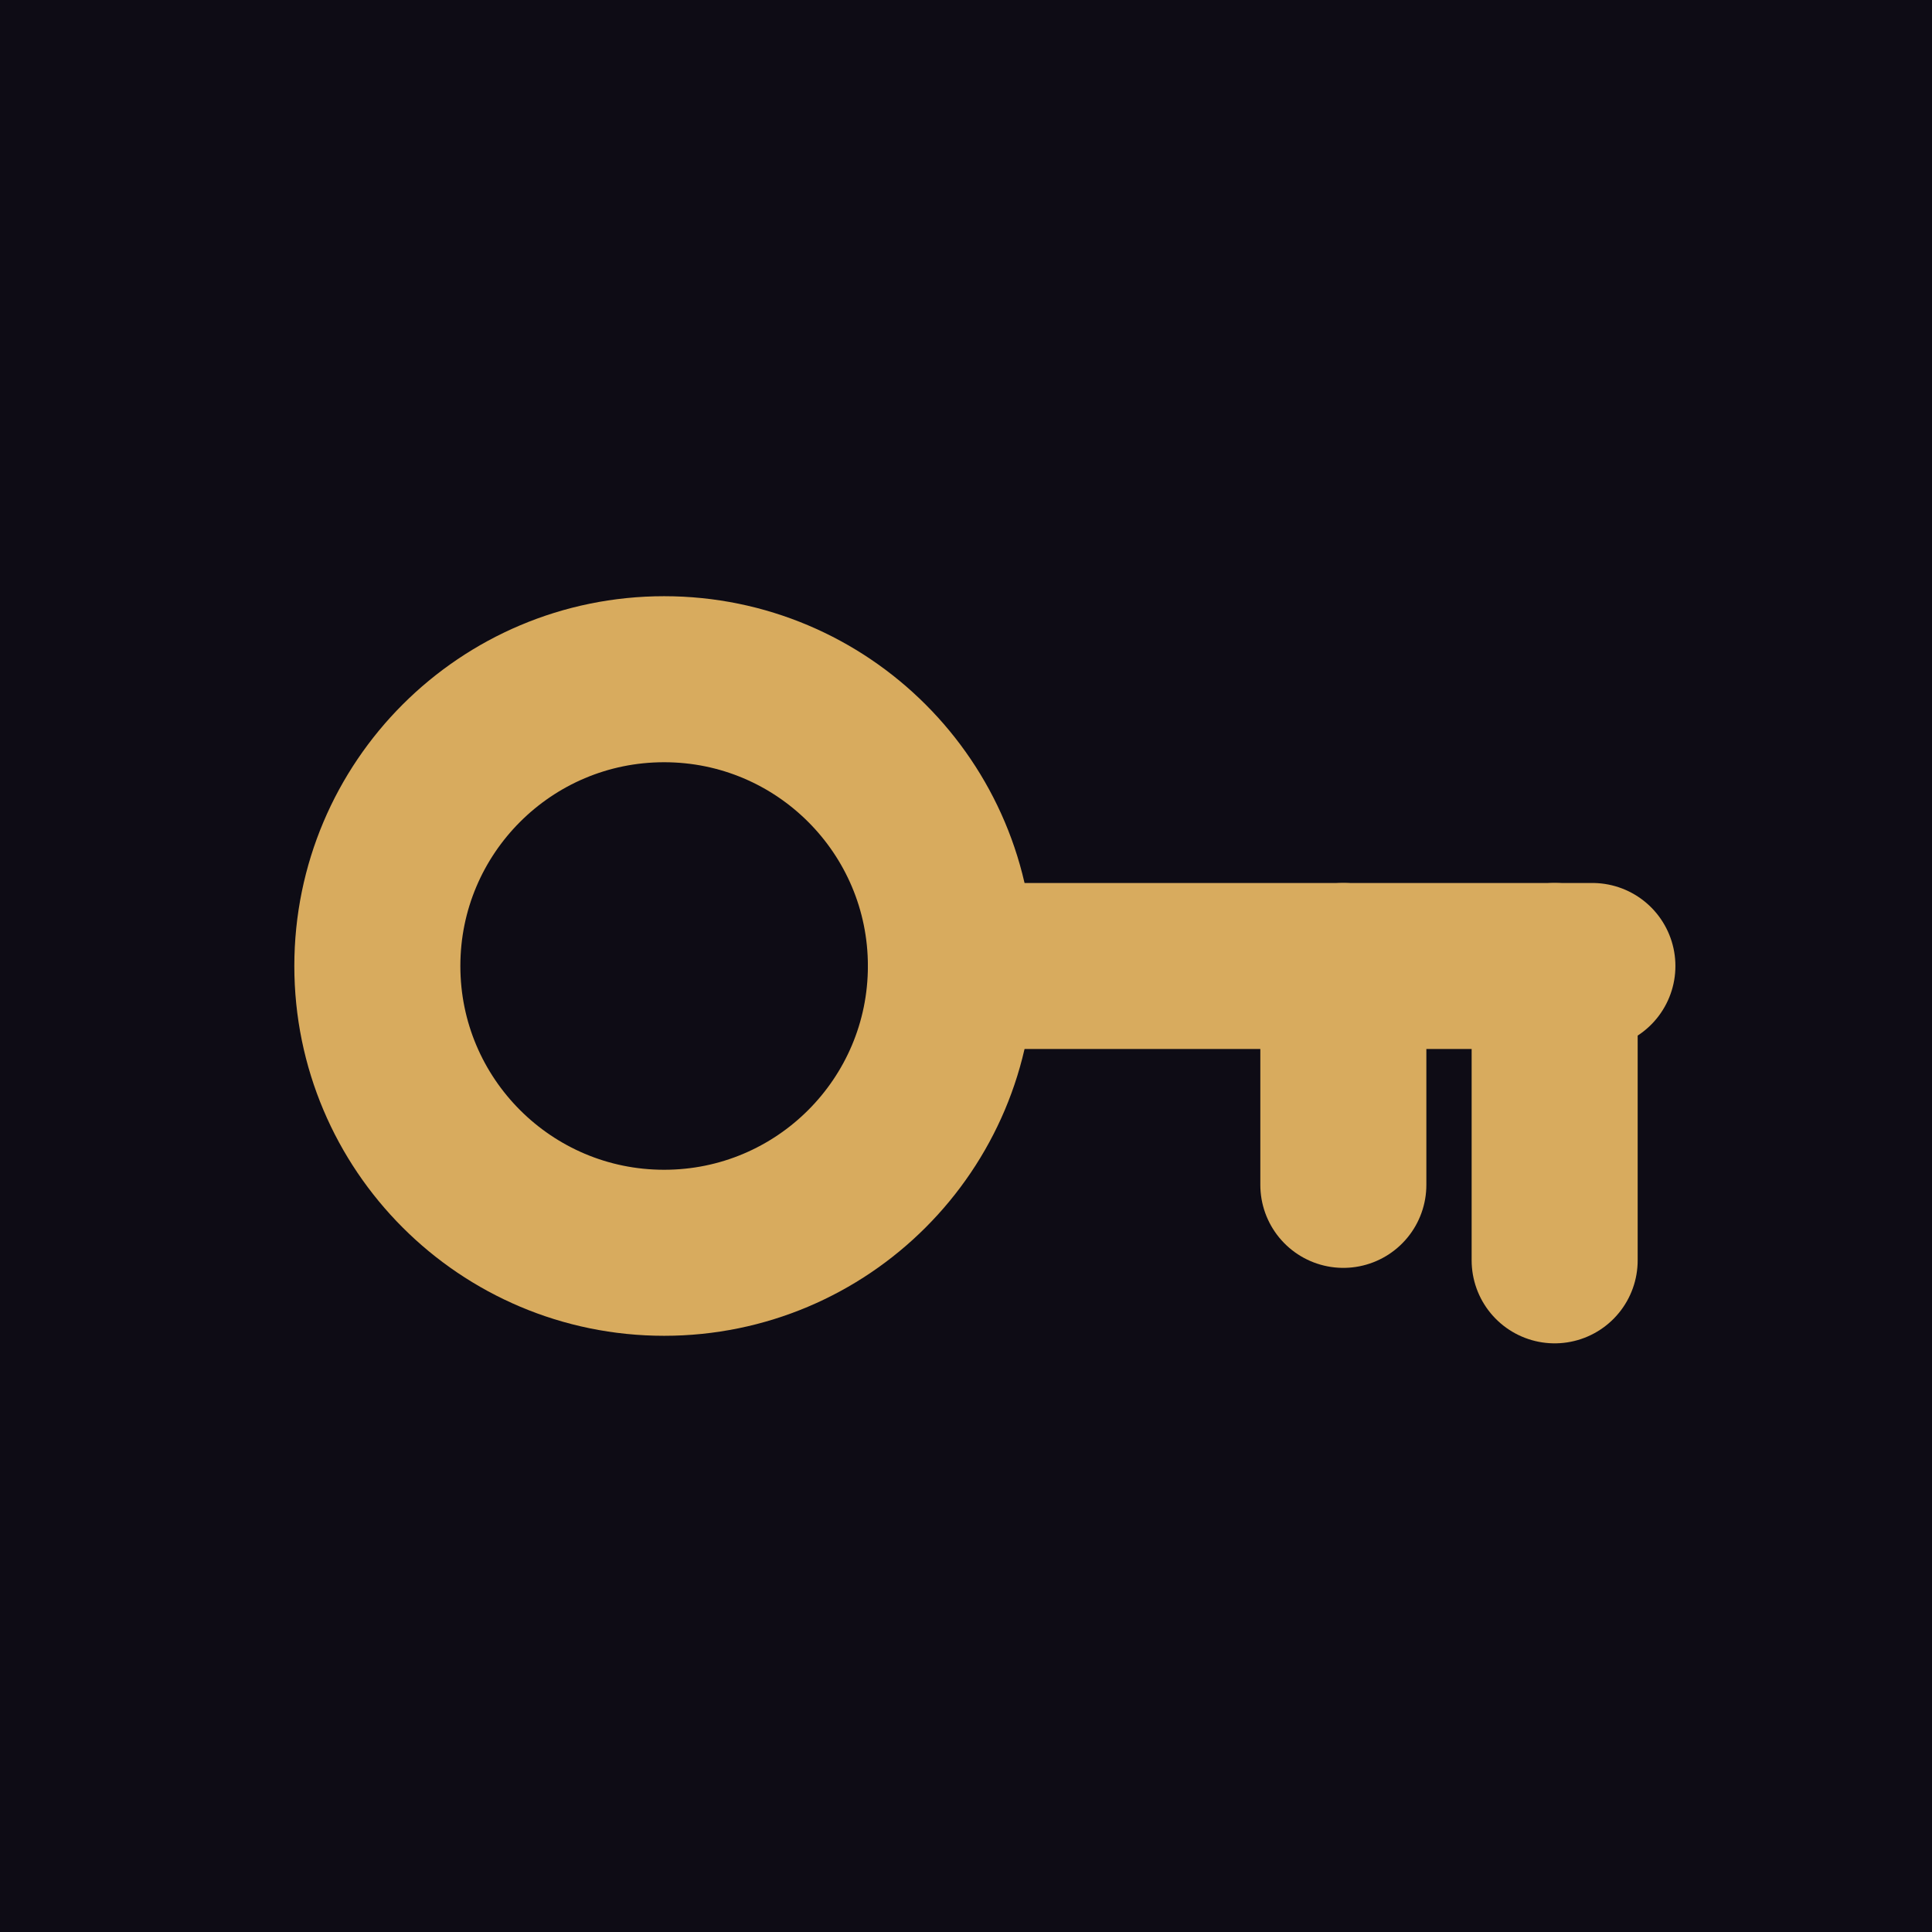
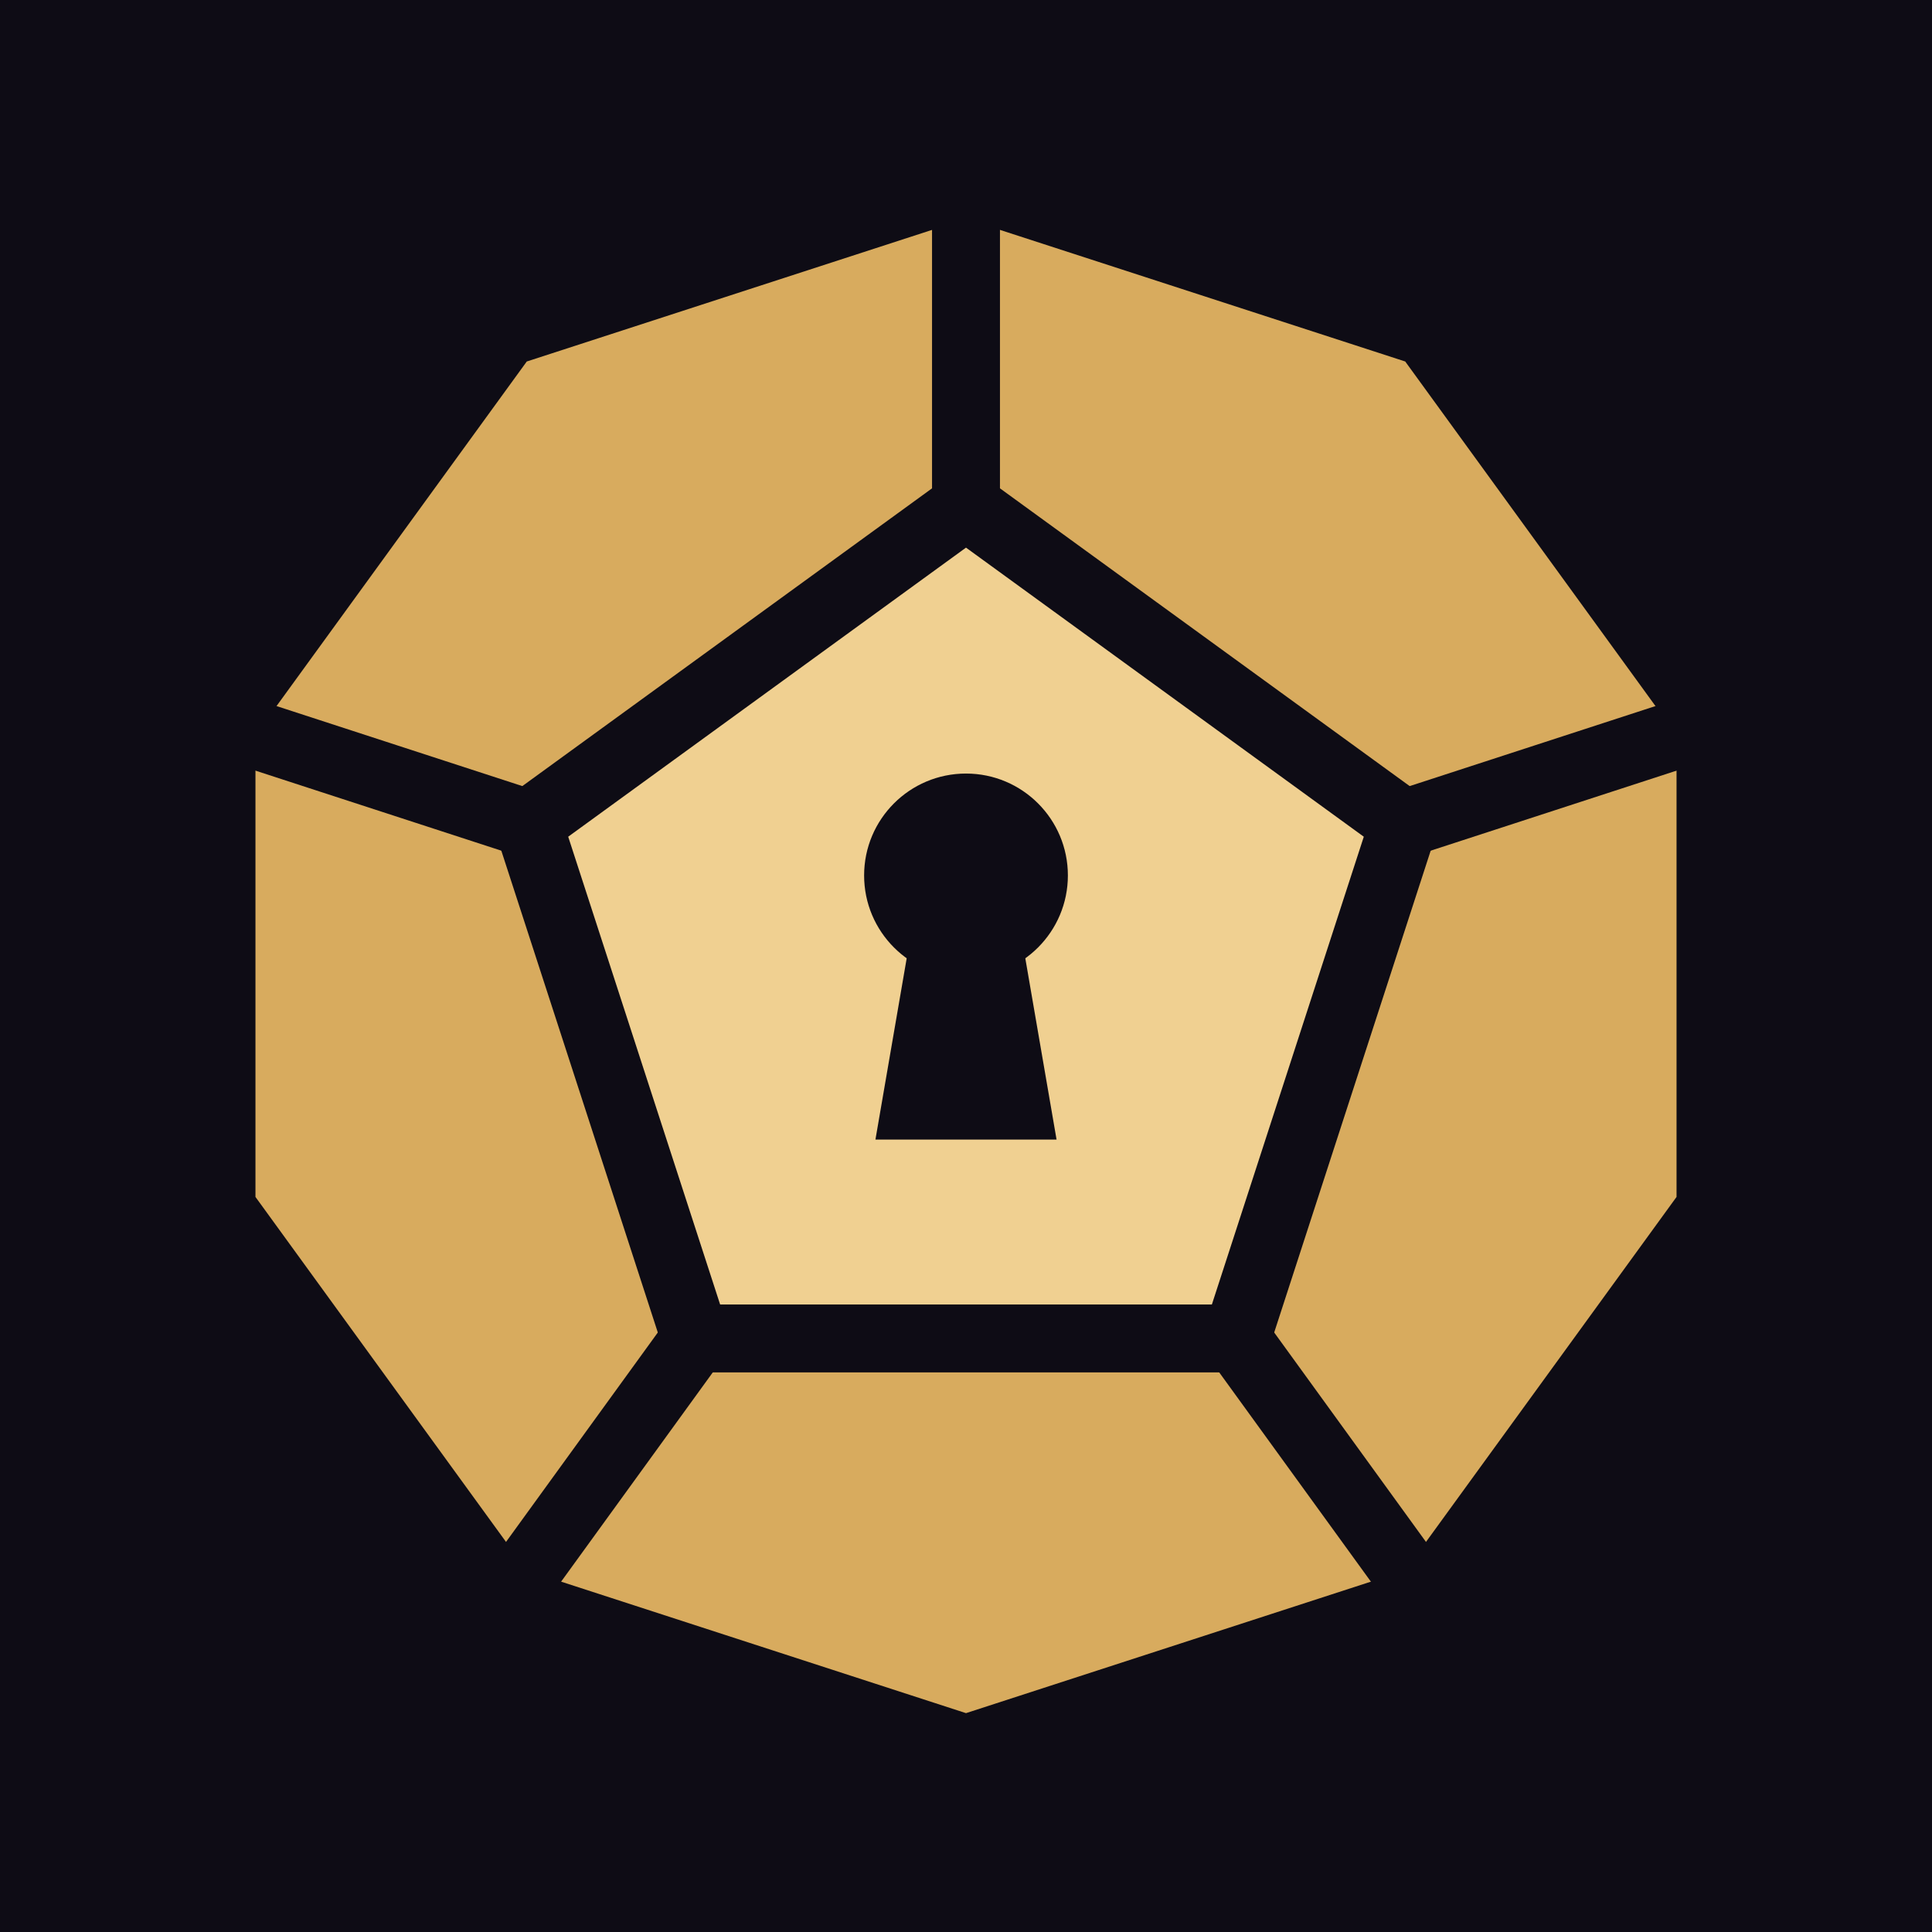
<svg xmlns="http://www.w3.org/2000/svg" viewBox="0 0 512 512">
+   <defs>
+     <mask id="cut" maskUnits="userSpaceOnUse" x="0" y="0" width="512" height="512">
+       <rect width="512" height="512" fill="#fff" />
+       <g fill="none" stroke="#000" stroke-width="18" stroke-linejoin="round">
+         <path d="M256 134 L372 218.3 L327.7 354.7 L184.3 354.7 L140 218.3 Z" />
+         <path d="M256 134 V40 M372 218.3 L462 189 M327.7 354.7 L383 431 M184.3 354.7 L129 431 M140 218.3 L50 189" />
+       </g>
+       <circle cx="256" cy="232" r="27" fill="#000" />
+       <path d="M242 244 L232 302 H280 L270 244 Z" fill="#000" />
+     </mask>
+   </defs>
  <rect width="512" height="512" fill="#0e0c15" />
-   <g fill="none" stroke="#d8ab5e" stroke-width="44" stroke-linecap="round" stroke-linejoin="round">
-     <circle cx="176" cy="256" r="76" />
-     <path d="M252 256h170" />
-     <path d="M356 256v58" />
-     <path d="M412 256v78" />
+   <g mask="url(#cut)">
+     <path fill="#d8ab5e" d="M256 58 L372.4 95.8 L444.3 194.8 L444.3 317.2 L372.4 416.2 L256 454 L139.6 416.2 L67.7 317.2 L67.7 194.8 L139.6 95.8 Z" />
+     <path fill="#f0d091" d="M256 134 L372 218.3 L327.7 354.7 L184.3 354.7 L140 218.3 Z" />
  </g>
</svg>
